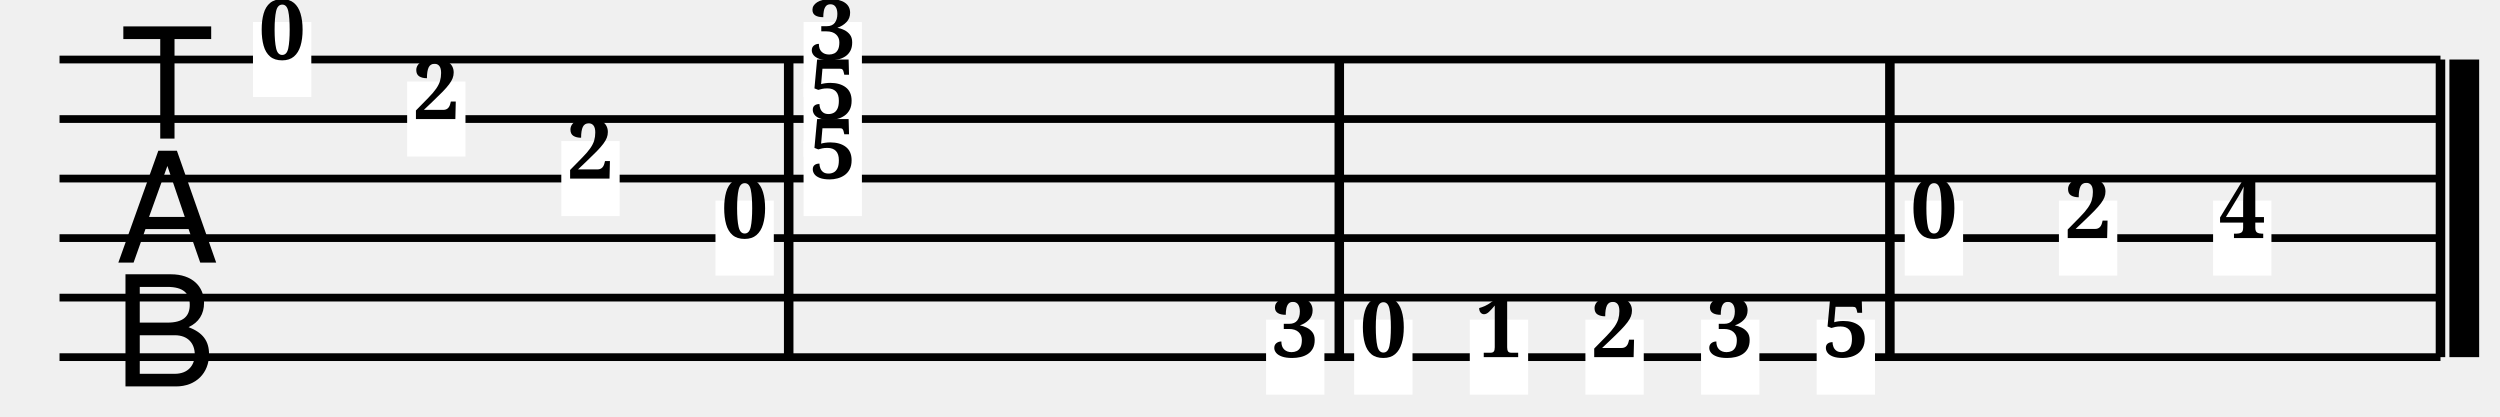
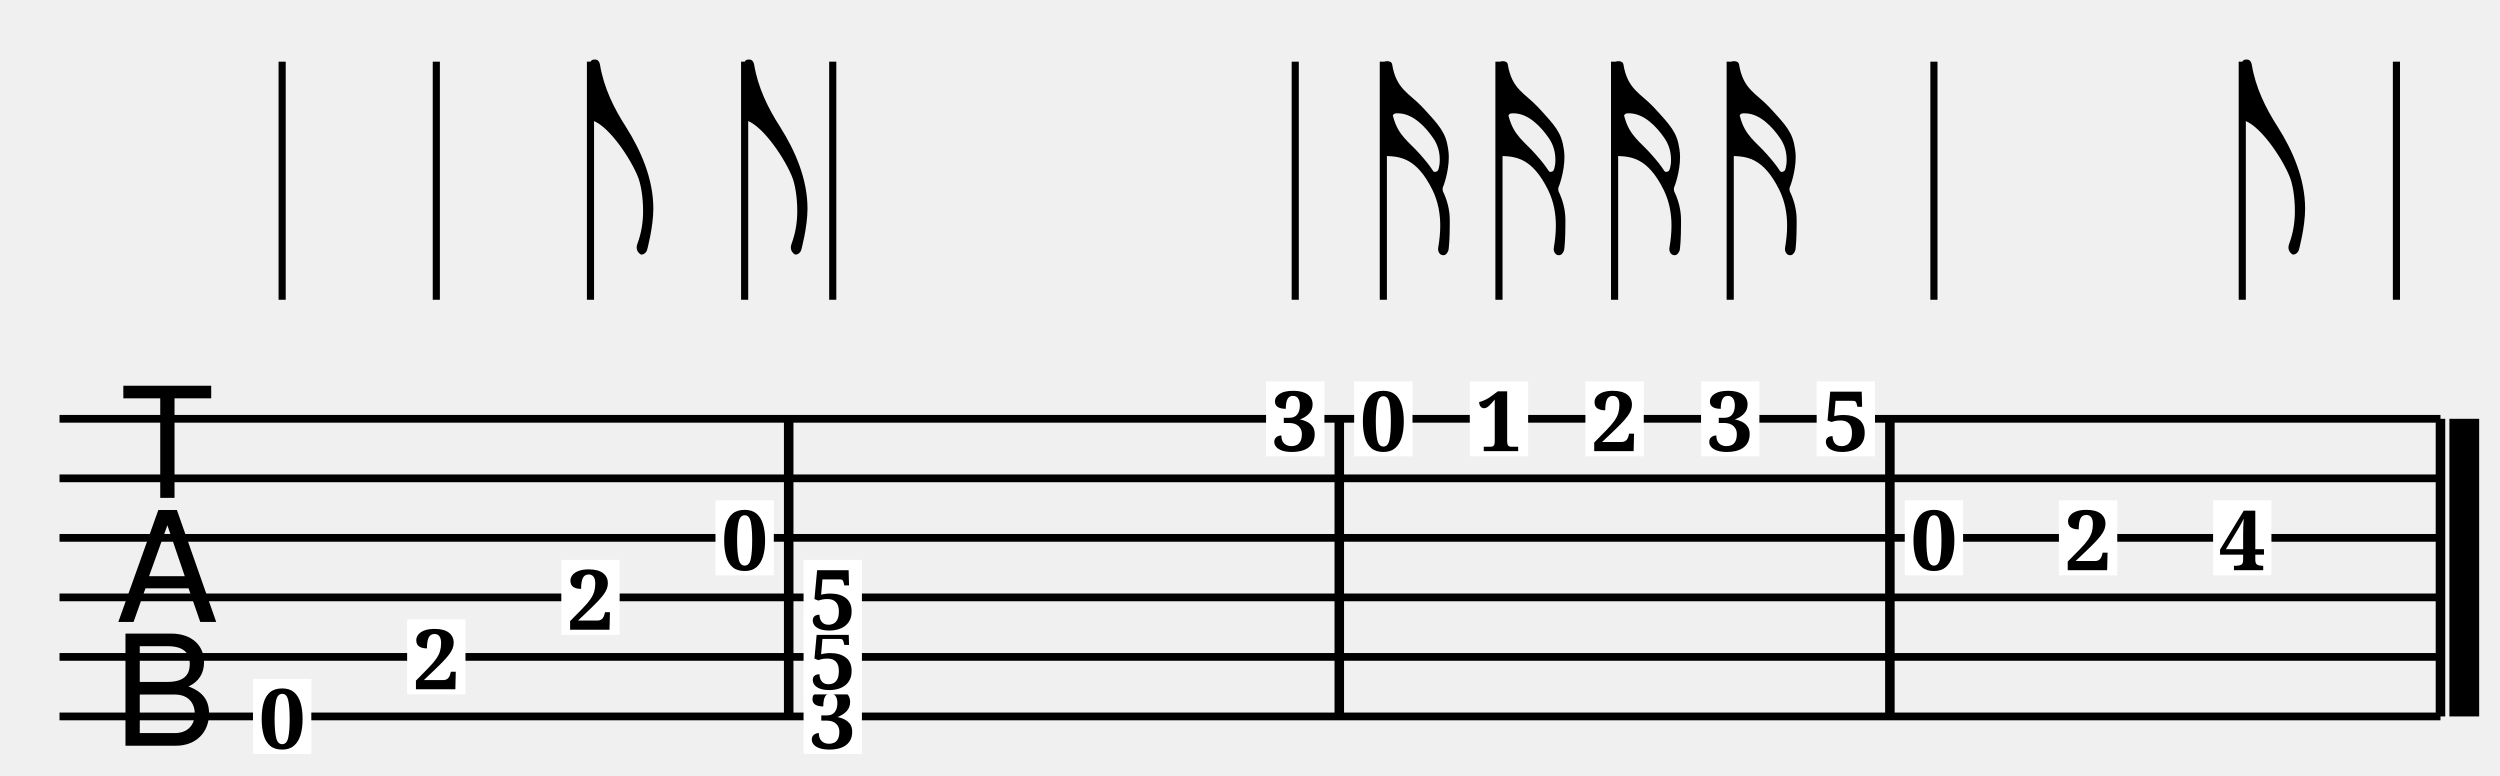
- <svg xmlns="http://www.w3.org/2000/svg" width="294" height="49" viewBox="-250 -250 10500 1750">
+ <svg xmlns="http://www.w3.org/2000/svg" width="294" height="91.252" viewBox="-250 -1759 10500 3259">
  <line x1="0" y1="0" x2="10000" y2="0" stroke="black" stroke-width="32.5" />
  <line x1="0" y1="250" x2="10000" y2="250" stroke="black" stroke-width="32.5" />
  <line x1="0" y1="500" x2="10000" y2="500" stroke="black" stroke-width="32.5" />
  <line x1="0" y1="750" x2="10000" y2="750" stroke="black" stroke-width="32.5" />
  <line x1="0" y1="1000" x2="10000" y2="1000" stroke="black" stroke-width="32.5" />
  <line x1="0" y1="1250" x2="10000" y2="1250" stroke="black" stroke-width="32.5" />
  <path d="M27 277L27 748L239 748C324 748 378 691 378 613C378 557 352 522 292 499C335 479 357 444 357 397C357 328 307 277 218 277ZM61 228L111 87L292 87L341 228L408 228L243 -242L165 -242L-3 228ZM18 -764L18 -711L173 -711L173 -293L233 -293L233 -711L387 -711L387 -764ZM87 533L234 533C290 533 318 568 318 614C318 659 290 695 234 695L87 695ZM203 330C270 330 297 357 297 405C297 453 270 480 203 480L87 480L87 330ZM203 -178L276 36L126 36Z" fill="black" transform="translate(250, 625)" />
-   <rect x="812.5" y="-157.5" width="245" height="315" fill="white" stroke="none" stroke-width="0" />
-   <text x="935" y="0" font-family="serif" font-size="350" fill="black" text-anchor="middle" font-weight="bold" font-style="normal">0</text>
-   <line x1="935" y1="-375" x2="935" y2="-1125" stroke="black" stroke-width="30" />
-   <rect x="1460" y="92.5" width="245" height="315" fill="white" stroke="none" stroke-width="0" />
-   <text x="1582.5" y="250" font-family="serif" font-size="350" fill="black" text-anchor="middle" font-weight="bold" font-style="normal">2</text>
-   <line x1="1582.5" y1="-375" x2="1582.5" y2="-1125" stroke="black" stroke-width="30" />
-   <rect x="2107.5" y="342.5" width="245" height="315" fill="white" stroke="none" stroke-width="0" />
-   <text x="2230" y="500" font-family="serif" font-size="350" fill="black" text-anchor="middle" font-weight="bold" font-style="normal">2</text>
-   <line x1="2230" y1="-375" x2="2230" y2="-1125" stroke="black" stroke-width="30" />
-   <path d="M197 478C212 512 221 569 221 628C221 673 214 720 197 765C195 771 194 776 194 780C194 796 204 805 210 809C216 813 233 807 238 790C238 790 264 695 264 617C264 492 212 374 149 274C98 195 56 109 40 13C37 -3 29 -9 19 -9C8 -9 0 -6 0 6L0 245C66 257 161 393 197 478Z" fill="black" transform="translate(2230, -1125)" />
-   <rect x="2755" y="592.5" width="245" height="315" fill="white" stroke="none" stroke-width="0" />
-   <text x="2877.5" y="750" font-family="serif" font-size="350" fill="black" text-anchor="middle" font-weight="bold" font-style="normal">0</text>
-   <line x1="2877.5" y1="-375" x2="2877.5" y2="-1125" stroke="black" stroke-width="30" />
-   <path d="M197 478C212 512 221 569 221 628C221 673 214 720 197 765C195 771 194 776 194 780C194 796 204 805 210 809C216 813 233 807 238 790C238 790 264 695 264 617C264 492 212 374 149 274C98 195 56 109 40 13C37 -3 29 -9 19 -9C8 -9 0 -6 0 6L0 245C66 257 161 393 197 478Z" fill="black" transform="translate(2877.5, -1125)" />
+   <rect x="812.5" y="1092.5" width="245" height="315" fill="white" stroke="none" stroke-width="0" />
+   <text x="935" y="1250" font-family="serif" font-size="350" fill="black" text-anchor="middle" font-weight="bold" font-style="normal" dominant-baseline="central">0</text>
+   <line x1="935" y1="-500" x2="935" y2="-1500" stroke="black" stroke-width="30" />
+   <rect x="1460" y="842.5" width="245" height="315" fill="white" stroke="none" stroke-width="0" />
+   <text x="1582.5" y="1000" font-family="serif" font-size="350" fill="black" text-anchor="middle" font-weight="bold" font-style="normal" dominant-baseline="central">2</text>
+   <line x1="1582.5" y1="-500" x2="1582.5" y2="-1500" stroke="black" stroke-width="30" />
+   <rect x="2107.5" y="592.5" width="245" height="315" fill="white" stroke="none" stroke-width="0" />
+   <text x="2230" y="750" font-family="serif" font-size="350" fill="black" text-anchor="middle" font-weight="bold" font-style="normal" dominant-baseline="central">2</text>
+   <line x1="2230" y1="-500" x2="2230" y2="-1500" stroke="black" stroke-width="30" />
+   <path d="M197 478C212 512 221 569 221 628C221 673 214 720 197 765C195 771 194 776 194 780C194 796 204 805 210 809C216 813 233 807 238 790C238 790 264 695 264 617C264 492 212 374 149 274C98 195 56 109 40 13C37 -3 29 -9 19 -9C8 -9 0 -6 0 6L0 245C66 257 161 393 197 478Z" fill="black" transform="translate(2230, -1500)" />
+   <rect x="2755" y="342.5" width="245" height="315" fill="white" stroke="none" stroke-width="0" />
+   <text x="2877.5" y="500" font-family="serif" font-size="350" fill="black" text-anchor="middle" font-weight="bold" font-style="normal" dominant-baseline="central">0</text>
+   <line x1="2877.5" y1="-500" x2="2877.5" y2="-1500" stroke="black" stroke-width="30" />
+   <path d="M197 478C212 512 221 569 221 628C221 673 214 720 197 765C195 771 194 776 194 780C194 796 204 805 210 809C216 813 233 807 238 790C238 790 264 695 264 617C264 492 212 374 149 274C98 195 56 109 40 13C37 -3 29 -9 19 -9C8 -9 0 -6 0 6L0 245C66 257 161 393 197 478Z" fill="black" transform="translate(2877.5, -1500)" />
  <line x1="3062.5" y1="0" x2="3062.5" y2="1250" stroke="black" stroke-width="40" />
-   <rect x="3125" y="-157.5" width="245" height="315" fill="white" stroke="none" stroke-width="0" />
-   <text x="3247.5" y="0" font-family="serif" font-size="350" fill="black" text-anchor="middle" font-weight="bold" font-style="normal">3</text>
-   <rect x="3125" y="92.5" width="245" height="315" fill="white" stroke="none" stroke-width="0" />
-   <text x="3247.5" y="250" font-family="serif" font-size="350" fill="black" text-anchor="middle" font-weight="bold" font-style="normal">5</text>
-   <rect x="3125" y="342.5" width="245" height="315" fill="white" stroke="none" stroke-width="0" />
-   <text x="3247.5" y="500" font-family="serif" font-size="350" fill="black" text-anchor="middle" font-weight="bold" font-style="normal">5</text>
-   <line x1="3247.5" y1="-375" x2="3247.5" y2="-1125" stroke="black" stroke-width="30" />
-   <rect x="5067.5" y="1092.5" width="245" height="315" fill="white" stroke="none" stroke-width="0" />
-   <text x="5190" y="1250" font-family="serif" font-size="350" fill="black" text-anchor="middle" font-weight="bold" font-style="normal">3</text>
-   <line x1="5190" y1="-375" x2="5190" y2="-1125" stroke="black" stroke-width="30" />
+   <rect x="3125" y="1092.5" width="245" height="315" fill="white" stroke="none" stroke-width="0" />
+   <text x="3247.5" y="1250" font-family="serif" font-size="350" fill="black" text-anchor="middle" font-weight="bold" font-style="normal" dominant-baseline="central">3</text>
+   <rect x="3125" y="842.5" width="245" height="315" fill="white" stroke="none" stroke-width="0" />
+   <text x="3247.5" y="1000" font-family="serif" font-size="350" fill="black" text-anchor="middle" font-weight="bold" font-style="normal" dominant-baseline="central">5</text>
+   <rect x="3125" y="592.5" width="245" height="315" fill="white" stroke="none" stroke-width="0" />
+   <text x="3247.5" y="750" font-family="serif" font-size="350" fill="black" text-anchor="middle" font-weight="bold" font-style="normal" dominant-baseline="central">5</text>
+   <line x1="3247.5" y1="-500" x2="3247.5" y2="-1500" stroke="black" stroke-width="30" />
+   <rect x="5067.5" y="-157.5" width="245" height="315" fill="white" stroke="none" stroke-width="0" />
+   <text x="5190" y="0" font-family="serif" font-size="350" fill="black" text-anchor="middle" font-weight="bold" font-style="normal" dominant-baseline="central">3</text>
+   <line x1="5190" y1="-500" x2="5190" y2="-1500" stroke="black" stroke-width="30" />
  <line x1="5375" y1="0" x2="5375" y2="1250" stroke="black" stroke-width="40" />
-   <rect x="5437.5" y="1092.5" width="245" height="315" fill="white" stroke="none" stroke-width="0" />
-   <text x="5560" y="1250" font-family="serif" font-size="350" fill="black" text-anchor="middle" font-weight="bold" font-style="normal">0</text>
-   <line x1="5560" y1="-375" x2="5560" y2="-1125" stroke="black" stroke-width="30" />
-   <path d="M5 396C67 398 138 400 207 540C230 588 239 637 239 689C239 718 236 748 231 778C230 782 230 784 230 787C230 800 238 813 252 813C259 813 266 809 272 796C276 791 279 734 279 686L279 664C279 622 268 581 250 544C250 541 249 539 249 535C249 533 249 531 250 528C253 522 275 462 275 401C275 388 274 377 272 365C262 297 236 269 164 191C110 133 54 117 37 11C35 0 23 -2 17 -2C11 -2 0 1 0 8L0 396ZM54 217L62 217C123 217 177 273 210 322C228 348 237 379 237 411C237 418 237 424 236 431C234 439 234 449 229 457C228 460 221 463 216 463C213 463 211 462 209 459C193 434 176 414 155 390C108 336 62 312 41 230C40 229 40 228 40 227C40 223 46 217 54 217Z" fill="black" transform="translate(5560, -1125)" />
-   <rect x="5923.125" y="1092.5" width="245" height="315" fill="white" stroke="none" stroke-width="0" />
-   <text x="6045.625" y="1250" font-family="serif" font-size="350" fill="black" text-anchor="middle" font-weight="bold" font-style="normal">1</text>
-   <line x1="6045.625" y1="-375" x2="6045.625" y2="-1125" stroke="black" stroke-width="30" />
-   <path d="M5 396C67 398 138 400 207 540C230 588 239 637 239 689C239 718 236 748 231 778C230 782 230 784 230 787C230 800 238 813 252 813C259 813 266 809 272 796C276 791 279 734 279 686L279 664C279 622 268 581 250 544C250 541 249 539 249 535C249 533 249 531 250 528C253 522 275 462 275 401C275 388 274 377 272 365C262 297 236 269 164 191C110 133 54 117 37 11C35 0 23 -2 17 -2C11 -2 0 1 0 8L0 396ZM54 217L62 217C123 217 177 273 210 322C228 348 237 379 237 411C237 418 237 424 236 431C234 439 234 449 229 457C228 460 221 463 216 463C213 463 211 462 209 459C193 434 176 414 155 390C108 336 62 312 41 230C40 229 40 228 40 227C40 223 46 217 54 217Z" fill="black" transform="translate(6045.625, -1125)" />
-   <rect x="6408.75" y="1092.5" width="245" height="315" fill="white" stroke="none" stroke-width="0" />
-   <text x="6531.25" y="1250" font-family="serif" font-size="350" fill="black" text-anchor="middle" font-weight="bold" font-style="normal">2</text>
-   <line x1="6531.25" y1="-375" x2="6531.25" y2="-1125" stroke="black" stroke-width="30" />
-   <path d="M5 396C67 398 138 400 207 540C230 588 239 637 239 689C239 718 236 748 231 778C230 782 230 784 230 787C230 800 238 813 252 813C259 813 266 809 272 796C276 791 279 734 279 686L279 664C279 622 268 581 250 544C250 541 249 539 249 535C249 533 249 531 250 528C253 522 275 462 275 401C275 388 274 377 272 365C262 297 236 269 164 191C110 133 54 117 37 11C35 0 23 -2 17 -2C11 -2 0 1 0 8L0 396ZM54 217L62 217C123 217 177 273 210 322C228 348 237 379 237 411C237 418 237 424 236 431C234 439 234 449 229 457C228 460 221 463 216 463C213 463 211 462 209 459C193 434 176 414 155 390C108 336 62 312 41 230C40 229 40 228 40 227C40 223 46 217 54 217Z" fill="black" transform="translate(6531.25, -1125)" />
-   <rect x="6894.375" y="1092.5" width="245" height="315" fill="white" stroke="none" stroke-width="0" />
-   <text x="7016.875" y="1250" font-family="serif" font-size="350" fill="black" text-anchor="middle" font-weight="bold" font-style="normal">3</text>
-   <line x1="7016.875" y1="-375" x2="7016.875" y2="-1125" stroke="black" stroke-width="30" />
-   <path d="M5 396C67 398 138 400 207 540C230 588 239 637 239 689C239 718 236 748 231 778C230 782 230 784 230 787C230 800 238 813 252 813C259 813 266 809 272 796C276 791 279 734 279 686L279 664C279 622 268 581 250 544C250 541 249 539 249 535C249 533 249 531 250 528C253 522 275 462 275 401C275 388 274 377 272 365C262 297 236 269 164 191C110 133 54 117 37 11C35 0 23 -2 17 -2C11 -2 0 1 0 8L0 396ZM54 217L62 217C123 217 177 273 210 322C228 348 237 379 237 411C237 418 237 424 236 431C234 439 234 449 229 457C228 460 221 463 216 463C213 463 211 462 209 459C193 434 176 414 155 390C108 336 62 312 41 230C40 229 40 228 40 227C40 223 46 217 54 217Z" fill="black" transform="translate(7016.875, -1125)" />
-   <rect x="7380" y="1092.5" width="245" height="315" fill="white" stroke="none" stroke-width="0" />
-   <text x="7502.5" y="1250" font-family="serif" font-size="350" fill="black" text-anchor="middle" font-weight="bold" font-style="normal">5</text>
+   <rect x="5437.5" y="-157.5" width="245" height="315" fill="white" stroke="none" stroke-width="0" />
+   <text x="5560" y="0" font-family="serif" font-size="350" fill="black" text-anchor="middle" font-weight="bold" font-style="normal" dominant-baseline="central">0</text>
+   <line x1="5560" y1="-500" x2="5560" y2="-1500" stroke="black" stroke-width="30" />
+   <path d="M5 396C67 398 138 400 207 540C230 588 239 637 239 689C239 718 236 748 231 778C230 782 230 784 230 787C230 800 238 813 252 813C259 813 266 809 272 796C276 791 279 734 279 686L279 664C279 622 268 581 250 544C250 541 249 539 249 535C249 533 249 531 250 528C253 522 275 462 275 401C275 388 274 377 272 365C262 297 236 269 164 191C110 133 54 117 37 11C35 0 23 -2 17 -2C11 -2 0 1 0 8L0 396ZM54 217L62 217C123 217 177 273 210 322C228 348 237 379 237 411C237 418 237 424 236 431C234 439 234 449 229 457C228 460 221 463 216 463C213 463 211 462 209 459C193 434 176 414 155 390C108 336 62 312 41 230C40 229 40 228 40 227C40 223 46 217 54 217Z" fill="black" transform="translate(5560, -1500)" />
+   <rect x="5923.125" y="-157.5" width="245" height="315" fill="white" stroke="none" stroke-width="0" />
+   <text x="6045.625" y="0" font-family="serif" font-size="350" fill="black" text-anchor="middle" font-weight="bold" font-style="normal" dominant-baseline="central">1</text>
+   <line x1="6045.625" y1="-500" x2="6045.625" y2="-1500" stroke="black" stroke-width="30" />
+   <path d="M5 396C67 398 138 400 207 540C230 588 239 637 239 689C239 718 236 748 231 778C230 782 230 784 230 787C230 800 238 813 252 813C259 813 266 809 272 796C276 791 279 734 279 686L279 664C279 622 268 581 250 544C250 541 249 539 249 535C249 533 249 531 250 528C253 522 275 462 275 401C275 388 274 377 272 365C262 297 236 269 164 191C110 133 54 117 37 11C35 0 23 -2 17 -2C11 -2 0 1 0 8L0 396ZM54 217L62 217C123 217 177 273 210 322C228 348 237 379 237 411C237 418 237 424 236 431C234 439 234 449 229 457C228 460 221 463 216 463C213 463 211 462 209 459C193 434 176 414 155 390C108 336 62 312 41 230C40 229 40 228 40 227C40 223 46 217 54 217Z" fill="black" transform="translate(6045.625, -1500)" />
+   <rect x="6408.75" y="-157.5" width="245" height="315" fill="white" stroke="none" stroke-width="0" />
+   <text x="6531.25" y="0" font-family="serif" font-size="350" fill="black" text-anchor="middle" font-weight="bold" font-style="normal" dominant-baseline="central">2</text>
+   <line x1="6531.25" y1="-500" x2="6531.25" y2="-1500" stroke="black" stroke-width="30" />
+   <path d="M5 396C67 398 138 400 207 540C230 588 239 637 239 689C239 718 236 748 231 778C230 782 230 784 230 787C230 800 238 813 252 813C259 813 266 809 272 796C276 791 279 734 279 686L279 664C279 622 268 581 250 544C250 541 249 539 249 535C249 533 249 531 250 528C253 522 275 462 275 401C275 388 274 377 272 365C262 297 236 269 164 191C110 133 54 117 37 11C35 0 23 -2 17 -2C11 -2 0 1 0 8L0 396ZM54 217L62 217C123 217 177 273 210 322C228 348 237 379 237 411C237 418 237 424 236 431C234 439 234 449 229 457C228 460 221 463 216 463C213 463 211 462 209 459C193 434 176 414 155 390C108 336 62 312 41 230C40 229 40 228 40 227C40 223 46 217 54 217Z" fill="black" transform="translate(6531.25, -1500)" />
+   <rect x="6894.375" y="-157.5" width="245" height="315" fill="white" stroke="none" stroke-width="0" />
+   <text x="7016.875" y="0" font-family="serif" font-size="350" fill="black" text-anchor="middle" font-weight="bold" font-style="normal" dominant-baseline="central">3</text>
+   <line x1="7016.875" y1="-500" x2="7016.875" y2="-1500" stroke="black" stroke-width="30" />
+   <path d="M5 396C67 398 138 400 207 540C230 588 239 637 239 689C239 718 236 748 231 778C230 782 230 784 230 787C230 800 238 813 252 813C259 813 266 809 272 796C276 791 279 734 279 686L279 664C279 622 268 581 250 544C250 541 249 539 249 535C249 533 249 531 250 528C253 522 275 462 275 401C275 388 274 377 272 365C262 297 236 269 164 191C110 133 54 117 37 11C35 0 23 -2 17 -2C11 -2 0 1 0 8L0 396ZM54 217L62 217C123 217 177 273 210 322C228 348 237 379 237 411C237 418 237 424 236 431C234 439 234 449 229 457C228 460 221 463 216 463C213 463 211 462 209 459C193 434 176 414 155 390C108 336 62 312 41 230C40 229 40 228 40 227C40 223 46 217 54 217Z" fill="black" transform="translate(7016.875, -1500)" />
+   <rect x="7380" y="-157.5" width="245" height="315" fill="white" stroke="none" stroke-width="0" />
+   <text x="7502.5" y="0" font-family="serif" font-size="350" fill="black" text-anchor="middle" font-weight="bold" font-style="normal" dominant-baseline="central">5</text>
  <line x1="7687.5" y1="0" x2="7687.5" y2="1250" stroke="black" stroke-width="40" />
-   <rect x="7750" y="592.5" width="245" height="315" fill="white" stroke="none" stroke-width="0" />
-   <text x="7872.5" y="750" font-family="serif" font-size="350" fill="black" text-anchor="middle" font-weight="bold" font-style="normal">0</text>
-   <line x1="7872.5" y1="-375" x2="7872.5" y2="-1125" stroke="black" stroke-width="30" />
-   <rect x="8397.5" y="592.5" width="245" height="315" fill="white" stroke="none" stroke-width="0" />
-   <text x="8520" y="750" font-family="serif" font-size="350" fill="black" text-anchor="middle" font-weight="bold" font-style="normal">2</text>
-   <rect x="9045" y="592.5" width="245" height="315" fill="white" stroke="none" stroke-width="0" />
-   <text x="9167.5" y="750" font-family="serif" font-size="350" fill="black" text-anchor="middle" font-weight="bold" font-style="normal">4</text>
-   <line x1="9167.5" y1="-375" x2="9167.5" y2="-1125" stroke="black" stroke-width="30" />
-   <path d="M197 478C212 512 221 569 221 628C221 673 214 720 197 765C195 771 194 776 194 780C194 796 204 805 210 809C216 813 233 807 238 790C238 790 264 695 264 617C264 492 212 374 149 274C98 195 56 109 40 13C37 -3 29 -9 19 -9C8 -9 0 -6 0 6L0 245C66 257 161 393 197 478Z" fill="black" transform="translate(9167.5, -1125)" />
-   <line x1="9815" y1="-375" x2="9815" y2="-1125" stroke="black" stroke-width="30" />
+   <rect x="7750" y="342.5" width="245" height="315" fill="white" stroke="none" stroke-width="0" />
+   <text x="7872.5" y="500" font-family="serif" font-size="350" fill="black" text-anchor="middle" font-weight="bold" font-style="normal" dominant-baseline="central">0</text>
+   <line x1="7872.5" y1="-500" x2="7872.5" y2="-1500" stroke="black" stroke-width="30" />
+   <rect x="8397.5" y="342.5" width="245" height="315" fill="white" stroke="none" stroke-width="0" />
+   <text x="8520" y="500" font-family="serif" font-size="350" fill="black" text-anchor="middle" font-weight="bold" font-style="normal" dominant-baseline="central">2</text>
+   <rect x="9045" y="342.5" width="245" height="315" fill="white" stroke="none" stroke-width="0" />
+   <text x="9167.5" y="500" font-family="serif" font-size="350" fill="black" text-anchor="middle" font-weight="bold" font-style="normal" dominant-baseline="central">4</text>
+   <line x1="9167.5" y1="-500" x2="9167.5" y2="-1500" stroke="black" stroke-width="30" />
+   <path d="M197 478C212 512 221 569 221 628C221 673 214 720 197 765C195 771 194 776 194 780C194 796 204 805 210 809C216 813 233 807 238 790C238 790 264 695 264 617C264 492 212 374 149 274C98 195 56 109 40 13C37 -3 29 -9 19 -9C8 -9 0 -6 0 6L0 245C66 257 161 393 197 478Z" fill="black" transform="translate(9167.5, -1500)" />
+   <line x1="9815" y1="-500" x2="9815" y2="-1500" stroke="black" stroke-width="30" />
  <line x1="10000" y1="0" x2="10000" y2="1250" stroke="black" stroke-width="40" />
  <line x1="10100" y1="0" x2="10100" y2="1250" stroke="black" stroke-width="125" />
</svg>
